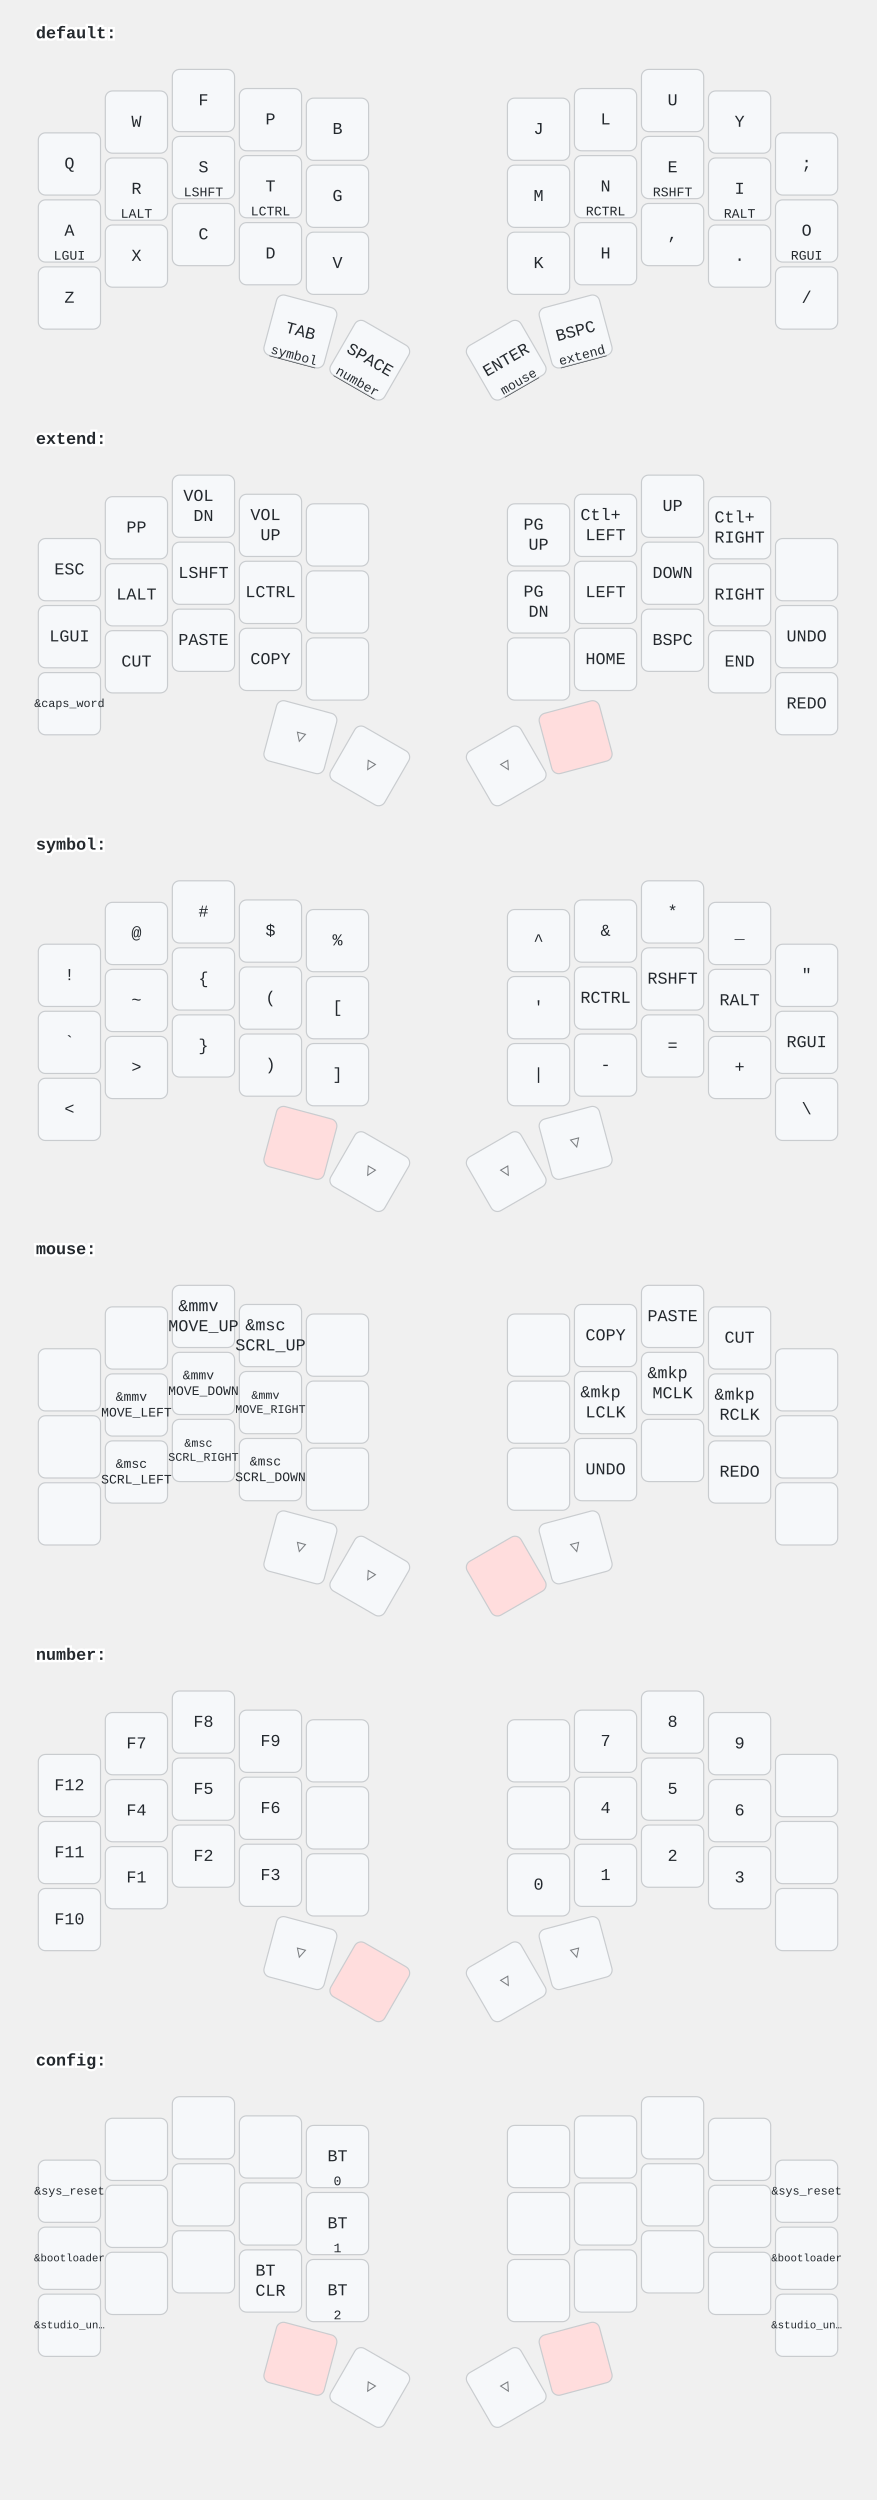
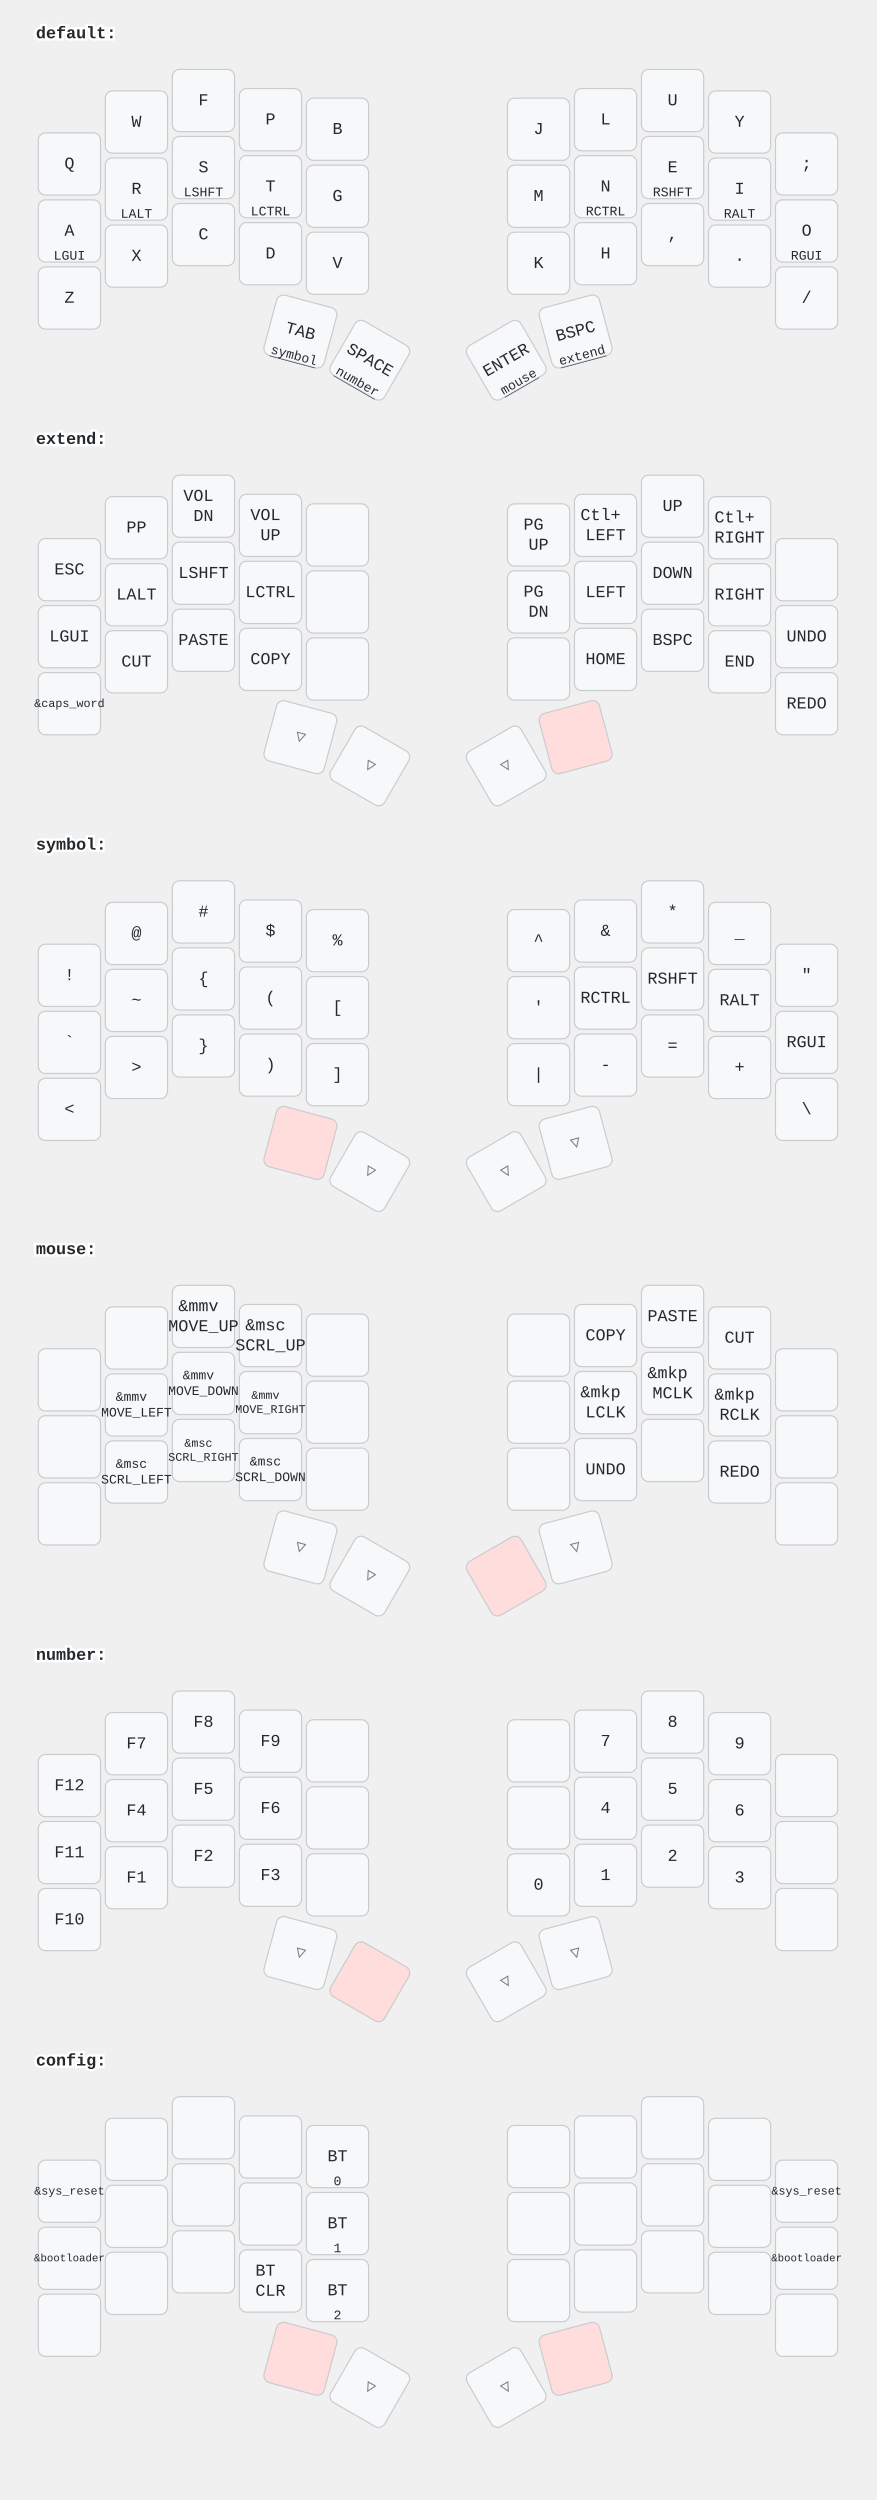
<svg xmlns="http://www.w3.org/2000/svg" width="732" height="2089" viewBox="0 0 732 2089" class="keymap">
  <style>/* inherit to force styles through use tags */
svg path {
    fill: inherit;
}

/* font and background color specifications */
svg.keymap {
    font-family: SFMono-Regular,Consolas,Liberation Mono,Menlo,monospace;
    font-size: 14px;
    font-kerning: normal;
    text-rendering: optimizeLegibility;
    fill: #24292e;
}

/* default key styling */
rect.key {
    fill: #f6f8fa;
}

rect.key, rect.combo {
    stroke: #c9cccf;
    stroke-width: 1;
}

/* default key side styling, only used is draw_key_sides is set */
rect.side {
    filter: brightness(90%);
}

/* color accent for combo boxes */
rect.combo, rect.combo-separate {
    fill: #cdf;
}

/* color accent for held keys */
rect.held, rect.combo.held {
    fill: #fdd;
}

/* color accent for ghost (optional) keys */
rect.ghost, rect.combo.ghost {
    stroke-dasharray: 4, 4;
    stroke-width: 2;
}

text {
    text-anchor: middle;
    dominant-baseline: middle;
}

/* styling for layer labels */
text.label {
    font-weight: bold;
    text-anchor: start;
    stroke: white;
    stroke-width: 4;
    paint-order: stroke;
}

/* styling for optional footer */
text.footer {
    text-anchor: end;
    dominant-baseline: auto;
    stroke: white;
    stroke-width: 4;
    paint-order: stroke;
}

/* styling for combo tap, and key hold/shifted label text */
text.combo, text.hold, text.shifted {
    font-size: 11px;
}

text.hold {
    text-anchor: middle;
    dominant-baseline: auto;
}

text.shifted {
    text-anchor: middle;
    dominant-baseline: hanging;
}

text.layer-activator {
    text-decoration: underline;
}

/* styling for hold/shifted label text in combo box */
text.combo.hold, text.combo.shifted {
    font-size: 8px;
}

/* lighter symbol for transparent keys */
text.trans {
    fill: #7b7e81;
}

/* styling for combo dendrons */
path.combo {
    stroke-width: 1;
    stroke: gray;
    fill: none;
}

/* Start Tabler Icons Cleanup */
/* cannot use height/width with glyphs */
.icon-tabler &gt; path {
    fill: inherit;
    stroke: inherit;
    stroke-width: 2;
}
/* hide tabler's default box */
.icon-tabler &gt; path[stroke="none"][fill="none"] {
    visibility: hidden;
}
/* End Tabler Icons Cleanup */
</style>
  <g transform="translate(30, 0)" class="layer-default">
    <text x="0" y="28" class="label" id="default">default:</text>
    <g transform="translate(0, 56)">
      <g transform="translate(28, 81)" class="key keypos-0">
        <rect rx="6" ry="6" x="-26" y="-26" width="52" height="52" class="key" />
        <text x="0" y="0" class="key tap">Q</text>
      </g>
      <g transform="translate(84, 46)" class="key keypos-1">
        <rect rx="6" ry="6" x="-26" y="-26" width="52" height="52" class="key" />
        <text x="0" y="0" class="key tap">W</text>
      </g>
      <g transform="translate(140, 28)" class="key keypos-2">
        <rect rx="6" ry="6" x="-26" y="-26" width="52" height="52" class="key" />
        <text x="0" y="0" class="key tap">F</text>
      </g>
      <g transform="translate(196, 44)" class="key keypos-3">
        <rect rx="6" ry="6" x="-26" y="-26" width="52" height="52" class="key" />
        <text x="0" y="0" class="key tap">P</text>
      </g>
      <g transform="translate(252, 52)" class="key keypos-4">
        <rect rx="6" ry="6" x="-26" y="-26" width="52" height="52" class="key" />
        <text x="0" y="0" class="key tap">B</text>
      </g>
      <g transform="translate(420, 52)" class="key keypos-5">
        <rect rx="6" ry="6" x="-26" y="-26" width="52" height="52" class="key" />
        <text x="0" y="0" class="key tap">J</text>
      </g>
      <g transform="translate(476, 44)" class="key keypos-6">
        <rect rx="6" ry="6" x="-26" y="-26" width="52" height="52" class="key" />
        <text x="0" y="0" class="key tap">L</text>
      </g>
      <g transform="translate(532, 28)" class="key keypos-7">
        <rect rx="6" ry="6" x="-26" y="-26" width="52" height="52" class="key" />
        <text x="0" y="0" class="key tap">U</text>
      </g>
      <g transform="translate(588, 46)" class="key keypos-8">
        <rect rx="6" ry="6" x="-26" y="-26" width="52" height="52" class="key" />
        <text x="0" y="0" class="key tap">Y</text>
      </g>
      <g transform="translate(644, 81)" class="key keypos-9">
        <rect rx="6" ry="6" x="-26" y="-26" width="52" height="52" class="key" />
        <text x="0" y="0" class="key tap">;</text>
      </g>
      <g transform="translate(28, 137)" class="key keypos-10">
        <rect rx="6" ry="6" x="-26" y="-26" width="52" height="52" class="key" />
        <text x="0" y="0" class="key tap">A</text>
        <text x="0" y="24" class="key hold">LGUI</text>
      </g>
      <g transform="translate(84, 102)" class="key keypos-11">
        <rect rx="6" ry="6" x="-26" y="-26" width="52" height="52" class="key" />
        <text x="0" y="0" class="key tap">R</text>
        <text x="0" y="24" class="key hold">LALT</text>
      </g>
      <g transform="translate(140, 84)" class="key keypos-12">
        <rect rx="6" ry="6" x="-26" y="-26" width="52" height="52" class="key" />
        <text x="0" y="0" class="key tap">S</text>
        <text x="0" y="24" class="key hold">LSHFT</text>
      </g>
      <g transform="translate(196, 100)" class="key keypos-13">
        <rect rx="6" ry="6" x="-26" y="-26" width="52" height="52" class="key" />
        <text x="0" y="0" class="key tap">T</text>
        <text x="0" y="24" class="key hold">LCTRL</text>
      </g>
      <g transform="translate(252, 108)" class="key keypos-14">
        <rect rx="6" ry="6" x="-26" y="-26" width="52" height="52" class="key" />
        <text x="0" y="0" class="key tap">G</text>
      </g>
      <g transform="translate(420, 108)" class="key keypos-15">
        <rect rx="6" ry="6" x="-26" y="-26" width="52" height="52" class="key" />
        <text x="0" y="0" class="key tap">M</text>
      </g>
      <g transform="translate(476, 100)" class="key keypos-16">
        <rect rx="6" ry="6" x="-26" y="-26" width="52" height="52" class="key" />
        <text x="0" y="0" class="key tap">N</text>
        <text x="0" y="24" class="key hold">RCTRL</text>
      </g>
      <g transform="translate(532, 84)" class="key keypos-17">
        <rect rx="6" ry="6" x="-26" y="-26" width="52" height="52" class="key" />
        <text x="0" y="0" class="key tap">E</text>
        <text x="0" y="24" class="key hold">RSHFT</text>
      </g>
      <g transform="translate(588, 102)" class="key keypos-18">
        <rect rx="6" ry="6" x="-26" y="-26" width="52" height="52" class="key" />
        <text x="0" y="0" class="key tap">I</text>
        <text x="0" y="24" class="key hold">RALT</text>
      </g>
      <g transform="translate(644, 137)" class="key keypos-19">
        <rect rx="6" ry="6" x="-26" y="-26" width="52" height="52" class="key" />
        <text x="0" y="0" class="key tap">O</text>
        <text x="0" y="24" class="key hold">RGUI</text>
      </g>
      <g transform="translate(28, 193)" class="key keypos-20">
        <rect rx="6" ry="6" x="-26" y="-26" width="52" height="52" class="key" />
        <text x="0" y="0" class="key tap">Z</text>
      </g>
      <g transform="translate(84, 158)" class="key keypos-21">
        <rect rx="6" ry="6" x="-26" y="-26" width="52" height="52" class="key" />
        <text x="0" y="0" class="key tap">X</text>
      </g>
      <g transform="translate(140, 140)" class="key keypos-22">
        <rect rx="6" ry="6" x="-26" y="-26" width="52" height="52" class="key" />
        <text x="0" y="0" class="key tap">C</text>
      </g>
      <g transform="translate(196, 156)" class="key keypos-23">
        <rect rx="6" ry="6" x="-26" y="-26" width="52" height="52" class="key" />
        <text x="0" y="0" class="key tap">D</text>
      </g>
      <g transform="translate(252, 164)" class="key keypos-24">
        <rect rx="6" ry="6" x="-26" y="-26" width="52" height="52" class="key" />
        <text x="0" y="0" class="key tap">V</text>
      </g>
      <g transform="translate(420, 164)" class="key keypos-25">
        <rect rx="6" ry="6" x="-26" y="-26" width="52" height="52" class="key" />
        <text x="0" y="0" class="key tap">K</text>
      </g>
      <g transform="translate(476, 156)" class="key keypos-26">
        <rect rx="6" ry="6" x="-26" y="-26" width="52" height="52" class="key" />
        <text x="0" y="0" class="key tap">H</text>
      </g>
      <g transform="translate(532, 140)" class="key keypos-27">
        <rect rx="6" ry="6" x="-26" y="-26" width="52" height="52" class="key" />
        <text x="0" y="0" class="key tap">,</text>
      </g>
      <g transform="translate(588, 158)" class="key keypos-28">
        <rect rx="6" ry="6" x="-26" y="-26" width="52" height="52" class="key" />
        <text x="0" y="0" class="key tap">.</text>
      </g>
      <g transform="translate(644, 193)" class="key keypos-29">
        <rect rx="6" ry="6" x="-26" y="-26" width="52" height="52" class="key" />
        <text x="0" y="0" class="key tap">/</text>
      </g>
      <g transform="translate(221, 221) rotate(15.0)" class="key keypos-30">
        <rect rx="6" ry="6" x="-26" y="-26" width="52" height="52" class="key" />
        <text x="0" y="0" class="key tap">TAB</text>
        <a href="#symbol">
          <text x="0" y="24" class="key hold layer-activator">symbol</text>
        </a>
      </g>
      <g transform="translate(279, 245) rotate(30.0)" class="key keypos-31">
        <rect rx="6" ry="6" x="-26" y="-26" width="52" height="52" class="key" />
        <text x="0" y="0" class="key tap">SPACE</text>
        <a href="#number">
          <text x="0" y="24" class="key hold layer-activator">number</text>
        </a>
      </g>
      <g transform="translate(393, 245) rotate(-30.0)" class="key keypos-32">
        <rect rx="6" ry="6" x="-26" y="-26" width="52" height="52" class="key" />
        <text x="0" y="0" class="key tap">ENTER</text>
        <a href="#mouse">
          <text x="0" y="24" class="key hold layer-activator">mouse</text>
        </a>
      </g>
      <g transform="translate(451, 221) rotate(-15.0)" class="key keypos-33">
        <rect rx="6" ry="6" x="-26" y="-26" width="52" height="52" class="key" />
        <text x="0" y="0" class="key tap">BSPC</text>
        <a href="#extend">
          <text x="0" y="24" class="key hold layer-activator">extend</text>
        </a>
      </g>
    </g>
  </g>
  <g transform="translate(30, 339)" class="layer-extend">
    <text x="0" y="28" class="label" id="extend">extend:</text>
    <g transform="translate(0, 56)">
      <g transform="translate(28, 81)" class="key keypos-0">
        <rect rx="6" ry="6" x="-26" y="-26" width="52" height="52" class="key" />
        <text x="0" y="0" class="key tap">ESC</text>
      </g>
      <g transform="translate(84, 46)" class="key keypos-1">
        <rect rx="6" ry="6" x="-26" y="-26" width="52" height="52" class="key" />
        <text x="0" y="0" class="key tap">PP</text>
      </g>
      <g transform="translate(140, 28)" class="key keypos-2">
        <rect rx="6" ry="6" x="-26" y="-26" width="52" height="52" class="key" />
        <text x="0" y="0" class="key tap">
          <tspan x="0" dy="-0.6em">VOL</tspan>
          <tspan x="0" dy="1.2em">DN</tspan>
        </text>
      </g>
      <g transform="translate(196, 44)" class="key keypos-3">
        <rect rx="6" ry="6" x="-26" y="-26" width="52" height="52" class="key" />
        <text x="0" y="0" class="key tap">
          <tspan x="0" dy="-0.6em">VOL</tspan>
          <tspan x="0" dy="1.2em">UP</tspan>
        </text>
      </g>
      <g transform="translate(252, 52)" class="key keypos-4">
        <rect rx="6" ry="6" x="-26" y="-26" width="52" height="52" class="key" />
      </g>
      <g transform="translate(420, 52)" class="key keypos-5">
        <rect rx="6" ry="6" x="-26" y="-26" width="52" height="52" class="key" />
        <text x="0" y="0" class="key tap">
          <tspan x="0" dy="-0.6em">PG</tspan>
          <tspan x="0" dy="1.2em">UP</tspan>
        </text>
      </g>
      <g transform="translate(476, 44)" class="key keypos-6">
        <rect rx="6" ry="6" x="-26" y="-26" width="52" height="52" class="key" />
        <text x="0" y="0" class="key tap">
          <tspan x="0" dy="-0.6em">Ctl+</tspan>
          <tspan x="0" dy="1.2em">LEFT</tspan>
        </text>
      </g>
      <g transform="translate(532, 28)" class="key keypos-7">
        <rect rx="6" ry="6" x="-26" y="-26" width="52" height="52" class="key" />
        <text x="0" y="0" class="key tap">UP</text>
      </g>
      <g transform="translate(588, 46)" class="key keypos-8">
        <rect rx="6" ry="6" x="-26" y="-26" width="52" height="52" class="key" />
        <text x="0" y="0" class="key tap">
          <tspan x="0" dy="-0.6em">Ctl+</tspan>
          <tspan x="0" dy="1.2em">RIGHT</tspan>
        </text>
      </g>
      <g transform="translate(644, 81)" class="key keypos-9">
        <rect rx="6" ry="6" x="-26" y="-26" width="52" height="52" class="key" />
      </g>
      <g transform="translate(28, 137)" class="key keypos-10">
        <rect rx="6" ry="6" x="-26" y="-26" width="52" height="52" class="key" />
        <text x="0" y="0" class="key tap">LGUI</text>
      </g>
      <g transform="translate(84, 102)" class="key keypos-11">
        <rect rx="6" ry="6" x="-26" y="-26" width="52" height="52" class="key" />
        <text x="0" y="0" class="key tap">LALT</text>
      </g>
      <g transform="translate(140, 84)" class="key keypos-12">
        <rect rx="6" ry="6" x="-26" y="-26" width="52" height="52" class="key" />
        <text x="0" y="0" class="key tap">LSHFT</text>
      </g>
      <g transform="translate(196, 100)" class="key keypos-13">
        <rect rx="6" ry="6" x="-26" y="-26" width="52" height="52" class="key" />
        <text x="0" y="0" class="key tap">LCTRL</text>
      </g>
      <g transform="translate(252, 108)" class="key keypos-14">
        <rect rx="6" ry="6" x="-26" y="-26" width="52" height="52" class="key" />
      </g>
      <g transform="translate(420, 108)" class="key keypos-15">
        <rect rx="6" ry="6" x="-26" y="-26" width="52" height="52" class="key" />
        <text x="0" y="0" class="key tap">
          <tspan x="0" dy="-0.6em">PG</tspan>
          <tspan x="0" dy="1.2em">DN</tspan>
        </text>
      </g>
      <g transform="translate(476, 100)" class="key keypos-16">
        <rect rx="6" ry="6" x="-26" y="-26" width="52" height="52" class="key" />
        <text x="0" y="0" class="key tap">LEFT</text>
      </g>
      <g transform="translate(532, 84)" class="key keypos-17">
        <rect rx="6" ry="6" x="-26" y="-26" width="52" height="52" class="key" />
        <text x="0" y="0" class="key tap">DOWN</text>
      </g>
      <g transform="translate(588, 102)" class="key keypos-18">
        <rect rx="6" ry="6" x="-26" y="-26" width="52" height="52" class="key" />
        <text x="0" y="0" class="key tap">RIGHT</text>
      </g>
      <g transform="translate(644, 137)" class="key keypos-19">
        <rect rx="6" ry="6" x="-26" y="-26" width="52" height="52" class="key" />
        <text x="0" y="0" class="key tap">UNDO</text>
      </g>
      <g transform="translate(28, 193)" class="key keypos-20">
        <rect rx="6" ry="6" x="-26" y="-26" width="52" height="52" class="key" />
        <text x="0" y="0" class="key tap">
          <tspan style="font-size: 70%">&amp;caps_word</tspan>
        </text>
      </g>
      <g transform="translate(84, 158)" class="key keypos-21">
        <rect rx="6" ry="6" x="-26" y="-26" width="52" height="52" class="key" />
        <text x="0" y="0" class="key tap">CUT</text>
      </g>
      <g transform="translate(140, 140)" class="key keypos-22">
        <rect rx="6" ry="6" x="-26" y="-26" width="52" height="52" class="key" />
        <text x="0" y="0" class="key tap">PASTE</text>
      </g>
      <g transform="translate(196, 156)" class="key keypos-23">
        <rect rx="6" ry="6" x="-26" y="-26" width="52" height="52" class="key" />
        <text x="0" y="0" class="key tap">COPY</text>
      </g>
      <g transform="translate(252, 164)" class="key keypos-24">
        <rect rx="6" ry="6" x="-26" y="-26" width="52" height="52" class="key" />
      </g>
      <g transform="translate(420, 164)" class="key keypos-25">
        <rect rx="6" ry="6" x="-26" y="-26" width="52" height="52" class="key" />
      </g>
      <g transform="translate(476, 156)" class="key keypos-26">
        <rect rx="6" ry="6" x="-26" y="-26" width="52" height="52" class="key" />
        <text x="0" y="0" class="key tap">HOME</text>
      </g>
      <g transform="translate(532, 140)" class="key keypos-27">
        <rect rx="6" ry="6" x="-26" y="-26" width="52" height="52" class="key" />
        <text x="0" y="0" class="key tap">BSPC</text>
      </g>
      <g transform="translate(588, 158)" class="key keypos-28">
        <rect rx="6" ry="6" x="-26" y="-26" width="52" height="52" class="key" />
        <text x="0" y="0" class="key tap">END</text>
      </g>
      <g transform="translate(644, 193)" class="key keypos-29">
        <rect rx="6" ry="6" x="-26" y="-26" width="52" height="52" class="key" />
        <text x="0" y="0" class="key tap">REDO</text>
      </g>
      <g transform="translate(221, 221) rotate(15.0)" class="key trans keypos-30">
        <rect rx="6" ry="6" x="-26" y="-26" width="52" height="52" class="key trans" />
        <text x="0" y="0" class="key trans tap">▽</text>
      </g>
      <g transform="translate(279, 245) rotate(30.0)" class="key trans keypos-31">
        <rect rx="6" ry="6" x="-26" y="-26" width="52" height="52" class="key trans" />
        <text x="0" y="0" class="key trans tap">▽</text>
      </g>
      <g transform="translate(393, 245) rotate(-30.0)" class="key trans keypos-32">
        <rect rx="6" ry="6" x="-26" y="-26" width="52" height="52" class="key trans" />
        <text x="0" y="0" class="key trans tap">▽</text>
      </g>
      <g transform="translate(451, 221) rotate(-15.0)" class="key held keypos-33">
        <rect rx="6" ry="6" x="-26" y="-26" width="52" height="52" class="key held" />
      </g>
    </g>
  </g>
  <g transform="translate(30, 678)" class="layer-symbol">
    <text x="0" y="28" class="label" id="symbol">symbol:</text>
    <g transform="translate(0, 56)">
      <g transform="translate(28, 81)" class="key keypos-0">
        <rect rx="6" ry="6" x="-26" y="-26" width="52" height="52" class="key" />
        <text x="0" y="0" class="key tap">!</text>
      </g>
      <g transform="translate(84, 46)" class="key keypos-1">
        <rect rx="6" ry="6" x="-26" y="-26" width="52" height="52" class="key" />
        <text x="0" y="0" class="key tap">@</text>
      </g>
      <g transform="translate(140, 28)" class="key keypos-2">
        <rect rx="6" ry="6" x="-26" y="-26" width="52" height="52" class="key" />
        <text x="0" y="0" class="key tap">#</text>
      </g>
      <g transform="translate(196, 44)" class="key keypos-3">
        <rect rx="6" ry="6" x="-26" y="-26" width="52" height="52" class="key" />
        <text x="0" y="0" class="key tap">$</text>
      </g>
      <g transform="translate(252, 52)" class="key keypos-4">
        <rect rx="6" ry="6" x="-26" y="-26" width="52" height="52" class="key" />
        <text x="0" y="0" class="key tap">%</text>
      </g>
      <g transform="translate(420, 52)" class="key keypos-5">
        <rect rx="6" ry="6" x="-26" y="-26" width="52" height="52" class="key" />
        <text x="0" y="0" class="key tap">^</text>
      </g>
      <g transform="translate(476, 44)" class="key keypos-6">
        <rect rx="6" ry="6" x="-26" y="-26" width="52" height="52" class="key" />
        <text x="0" y="0" class="key tap">&amp;</text>
      </g>
      <g transform="translate(532, 28)" class="key keypos-7">
        <rect rx="6" ry="6" x="-26" y="-26" width="52" height="52" class="key" />
        <text x="0" y="0" class="key tap">*</text>
      </g>
      <g transform="translate(588, 46)" class="key keypos-8">
        <rect rx="6" ry="6" x="-26" y="-26" width="52" height="52" class="key" />
        <text x="0" y="0" class="key tap">_</text>
      </g>
      <g transform="translate(644, 81)" class="key keypos-9">
        <rect rx="6" ry="6" x="-26" y="-26" width="52" height="52" class="key" />
        <text x="0" y="0" class="key tap">"</text>
      </g>
      <g transform="translate(28, 137)" class="key keypos-10">
        <rect rx="6" ry="6" x="-26" y="-26" width="52" height="52" class="key" />
        <text x="0" y="0" class="key tap">`</text>
      </g>
      <g transform="translate(84, 102)" class="key keypos-11">
        <rect rx="6" ry="6" x="-26" y="-26" width="52" height="52" class="key" />
        <text x="0" y="0" class="key tap">~</text>
      </g>
      <g transform="translate(140, 84)" class="key keypos-12">
        <rect rx="6" ry="6" x="-26" y="-26" width="52" height="52" class="key" />
        <text x="0" y="0" class="key tap">{</text>
      </g>
      <g transform="translate(196, 100)" class="key keypos-13">
        <rect rx="6" ry="6" x="-26" y="-26" width="52" height="52" class="key" />
        <text x="0" y="0" class="key tap">(</text>
      </g>
      <g transform="translate(252, 108)" class="key keypos-14">
        <rect rx="6" ry="6" x="-26" y="-26" width="52" height="52" class="key" />
        <text x="0" y="0" class="key tap">[</text>
      </g>
      <g transform="translate(420, 108)" class="key keypos-15">
        <rect rx="6" ry="6" x="-26" y="-26" width="52" height="52" class="key" />
        <text x="0" y="0" class="key tap">'</text>
      </g>
      <g transform="translate(476, 100)" class="key keypos-16">
        <rect rx="6" ry="6" x="-26" y="-26" width="52" height="52" class="key" />
        <text x="0" y="0" class="key tap">RCTRL</text>
      </g>
      <g transform="translate(532, 84)" class="key keypos-17">
        <rect rx="6" ry="6" x="-26" y="-26" width="52" height="52" class="key" />
        <text x="0" y="0" class="key tap">RSHFT</text>
      </g>
      <g transform="translate(588, 102)" class="key keypos-18">
        <rect rx="6" ry="6" x="-26" y="-26" width="52" height="52" class="key" />
        <text x="0" y="0" class="key tap">RALT</text>
      </g>
      <g transform="translate(644, 137)" class="key keypos-19">
        <rect rx="6" ry="6" x="-26" y="-26" width="52" height="52" class="key" />
        <text x="0" y="0" class="key tap">RGUI</text>
      </g>
      <g transform="translate(28, 193)" class="key keypos-20">
        <rect rx="6" ry="6" x="-26" y="-26" width="52" height="52" class="key" />
        <text x="0" y="0" class="key tap">&lt;</text>
      </g>
      <g transform="translate(84, 158)" class="key keypos-21">
        <rect rx="6" ry="6" x="-26" y="-26" width="52" height="52" class="key" />
        <text x="0" y="0" class="key tap">&gt;</text>
      </g>
      <g transform="translate(140, 140)" class="key keypos-22">
        <rect rx="6" ry="6" x="-26" y="-26" width="52" height="52" class="key" />
        <text x="0" y="0" class="key tap">}</text>
      </g>
      <g transform="translate(196, 156)" class="key keypos-23">
        <rect rx="6" ry="6" x="-26" y="-26" width="52" height="52" class="key" />
        <text x="0" y="0" class="key tap">)</text>
      </g>
      <g transform="translate(252, 164)" class="key keypos-24">
        <rect rx="6" ry="6" x="-26" y="-26" width="52" height="52" class="key" />
        <text x="0" y="0" class="key tap">]</text>
      </g>
      <g transform="translate(420, 164)" class="key keypos-25">
        <rect rx="6" ry="6" x="-26" y="-26" width="52" height="52" class="key" />
        <text x="0" y="0" class="key tap">|</text>
      </g>
      <g transform="translate(476, 156)" class="key keypos-26">
        <rect rx="6" ry="6" x="-26" y="-26" width="52" height="52" class="key" />
        <text x="0" y="0" class="key tap">-</text>
      </g>
      <g transform="translate(532, 140)" class="key keypos-27">
        <rect rx="6" ry="6" x="-26" y="-26" width="52" height="52" class="key" />
        <text x="0" y="0" class="key tap">=</text>
      </g>
      <g transform="translate(588, 158)" class="key keypos-28">
        <rect rx="6" ry="6" x="-26" y="-26" width="52" height="52" class="key" />
        <text x="0" y="0" class="key tap">+</text>
      </g>
      <g transform="translate(644, 193)" class="key keypos-29">
        <rect rx="6" ry="6" x="-26" y="-26" width="52" height="52" class="key" />
        <text x="0" y="0" class="key tap">\</text>
      </g>
      <g transform="translate(221, 221) rotate(15.0)" class="key held keypos-30">
        <rect rx="6" ry="6" x="-26" y="-26" width="52" height="52" class="key held" />
      </g>
      <g transform="translate(279, 245) rotate(30.0)" class="key trans keypos-31">
        <rect rx="6" ry="6" x="-26" y="-26" width="52" height="52" class="key trans" />
        <text x="0" y="0" class="key trans tap">▽</text>
      </g>
      <g transform="translate(393, 245) rotate(-30.0)" class="key trans keypos-32">
        <rect rx="6" ry="6" x="-26" y="-26" width="52" height="52" class="key trans" />
        <text x="0" y="0" class="key trans tap">▽</text>
      </g>
      <g transform="translate(451, 221) rotate(-15.0)" class="key trans keypos-33">
        <rect rx="6" ry="6" x="-26" y="-26" width="52" height="52" class="key trans" />
        <text x="0" y="0" class="key trans tap">▽</text>
      </g>
    </g>
  </g>
  <g transform="translate(30, 1016)" class="layer-mouse">
    <text x="0" y="28" class="label" id="mouse">mouse:</text>
    <g transform="translate(0, 56)">
      <g transform="translate(28, 81)" class="key keypos-0">
        <rect rx="6" ry="6" x="-26" y="-26" width="52" height="52" class="key" />
      </g>
      <g transform="translate(84, 46)" class="key keypos-1">
        <rect rx="6" ry="6" x="-26" y="-26" width="52" height="52" class="key" />
      </g>
      <g transform="translate(140, 28)" class="key keypos-2">
        <rect rx="6" ry="6" x="-26" y="-26" width="52" height="52" class="key" />
        <text x="0" y="0" class="key tap">
          <tspan x="0" dy="-0.6em">&amp;mmv</tspan>
          <tspan x="0" dy="1.2em">MOVE_UP</tspan>
        </text>
      </g>
      <g transform="translate(196, 44)" class="key keypos-3">
        <rect rx="6" ry="6" x="-26" y="-26" width="52" height="52" class="key" />
        <text x="0" y="0" class="key tap">
          <tspan x="0" dy="-0.6em">&amp;msc</tspan>
          <tspan x="0" dy="1.2em">SCRL_UP</tspan>
        </text>
      </g>
      <g transform="translate(252, 52)" class="key keypos-4">
        <rect rx="6" ry="6" x="-26" y="-26" width="52" height="52" class="key" />
      </g>
      <g transform="translate(420, 52)" class="key keypos-5">
        <rect rx="6" ry="6" x="-26" y="-26" width="52" height="52" class="key" />
      </g>
      <g transform="translate(476, 44)" class="key keypos-6">
        <rect rx="6" ry="6" x="-26" y="-26" width="52" height="52" class="key" />
        <text x="0" y="0" class="key tap">COPY</text>
      </g>
      <g transform="translate(532, 28)" class="key keypos-7">
        <rect rx="6" ry="6" x="-26" y="-26" width="52" height="52" class="key" />
        <text x="0" y="0" class="key tap">PASTE</text>
      </g>
      <g transform="translate(588, 46)" class="key keypos-8">
        <rect rx="6" ry="6" x="-26" y="-26" width="52" height="52" class="key" />
        <text x="0" y="0" class="key tap">CUT</text>
      </g>
      <g transform="translate(644, 81)" class="key keypos-9">
        <rect rx="6" ry="6" x="-26" y="-26" width="52" height="52" class="key" />
      </g>
      <g transform="translate(28, 137)" class="key keypos-10">
        <rect rx="6" ry="6" x="-26" y="-26" width="52" height="52" class="key" />
      </g>
      <g transform="translate(84, 102)" class="key keypos-11">
        <rect rx="6" ry="6" x="-26" y="-26" width="52" height="52" class="key" />
        <text x="0" y="0" class="key tap">
          <tspan x="0" dy="-0.6em" style="font-size: 78%">&amp;mmv</tspan>
          <tspan x="0" dy="1.2em" style="font-size: 78%">MOVE_LEFT</tspan>
        </text>
      </g>
      <g transform="translate(140, 84)" class="key keypos-12">
        <rect rx="6" ry="6" x="-26" y="-26" width="52" height="52" class="key" />
        <text x="0" y="0" class="key tap">
          <tspan x="0" dy="-0.6em" style="font-size: 78%">&amp;mmv</tspan>
          <tspan x="0" dy="1.2em" style="font-size: 78%">MOVE_DOWN</tspan>
        </text>
      </g>
      <g transform="translate(196, 100)" class="key keypos-13">
        <rect rx="6" ry="6" x="-26" y="-26" width="52" height="52" class="key" />
        <text x="0" y="0" class="key tap">
          <tspan x="0" dy="-0.6em" style="font-size: 70%">&amp;mmv</tspan>
          <tspan x="0" dy="1.2em" style="font-size: 70%">MOVE_RIGHT</tspan>
        </text>
      </g>
      <g transform="translate(252, 108)" class="key keypos-14">
        <rect rx="6" ry="6" x="-26" y="-26" width="52" height="52" class="key" />
      </g>
      <g transform="translate(420, 108)" class="key keypos-15">
        <rect rx="6" ry="6" x="-26" y="-26" width="52" height="52" class="key" />
      </g>
      <g transform="translate(476, 100)" class="key keypos-16">
        <rect rx="6" ry="6" x="-26" y="-26" width="52" height="52" class="key" />
        <text x="0" y="0" class="key tap">
          <tspan x="0" dy="-0.6em">&amp;mkp</tspan>
          <tspan x="0" dy="1.2em">LCLK</tspan>
        </text>
      </g>
      <g transform="translate(532, 84)" class="key keypos-17">
        <rect rx="6" ry="6" x="-26" y="-26" width="52" height="52" class="key" />
        <text x="0" y="0" class="key tap">
          <tspan x="0" dy="-0.6em">&amp;mkp</tspan>
          <tspan x="0" dy="1.2em">MCLK</tspan>
        </text>
      </g>
      <g transform="translate(588, 102)" class="key keypos-18">
        <rect rx="6" ry="6" x="-26" y="-26" width="52" height="52" class="key" />
        <text x="0" y="0" class="key tap">
          <tspan x="0" dy="-0.6em">&amp;mkp</tspan>
          <tspan x="0" dy="1.2em">RCLK</tspan>
        </text>
      </g>
      <g transform="translate(644, 137)" class="key keypos-19">
        <rect rx="6" ry="6" x="-26" y="-26" width="52" height="52" class="key" />
      </g>
      <g transform="translate(28, 193)" class="key keypos-20">
        <rect rx="6" ry="6" x="-26" y="-26" width="52" height="52" class="key" />
      </g>
      <g transform="translate(84, 158)" class="key keypos-21">
        <rect rx="6" ry="6" x="-26" y="-26" width="52" height="52" class="key" />
        <text x="0" y="0" class="key tap">
          <tspan x="0" dy="-0.6em" style="font-size: 78%">&amp;msc</tspan>
          <tspan x="0" dy="1.2em" style="font-size: 78%">SCRL_LEFT</tspan>
        </text>
      </g>
      <g transform="translate(140, 140)" class="key keypos-22">
        <rect rx="6" ry="6" x="-26" y="-26" width="52" height="52" class="key" />
        <text x="0" y="0" class="key tap">
          <tspan x="0" dy="-0.6em" style="font-size: 70%">&amp;msc</tspan>
          <tspan x="0" dy="1.2em" style="font-size: 70%">SCRL_RIGHT</tspan>
        </text>
      </g>
      <g transform="translate(196, 156)" class="key keypos-23">
        <rect rx="6" ry="6" x="-26" y="-26" width="52" height="52" class="key" />
        <text x="0" y="0" class="key tap">
          <tspan x="0" dy="-0.6em" style="font-size: 78%">&amp;msc</tspan>
          <tspan x="0" dy="1.2em" style="font-size: 78%">SCRL_DOWN</tspan>
        </text>
      </g>
      <g transform="translate(252, 164)" class="key keypos-24">
        <rect rx="6" ry="6" x="-26" y="-26" width="52" height="52" class="key" />
      </g>
      <g transform="translate(420, 164)" class="key keypos-25">
        <rect rx="6" ry="6" x="-26" y="-26" width="52" height="52" class="key" />
      </g>
      <g transform="translate(476, 156)" class="key keypos-26">
        <rect rx="6" ry="6" x="-26" y="-26" width="52" height="52" class="key" />
        <text x="0" y="0" class="key tap">UNDO</text>
      </g>
      <g transform="translate(532, 140)" class="key keypos-27">
        <rect rx="6" ry="6" x="-26" y="-26" width="52" height="52" class="key" />
      </g>
      <g transform="translate(588, 158)" class="key keypos-28">
        <rect rx="6" ry="6" x="-26" y="-26" width="52" height="52" class="key" />
        <text x="0" y="0" class="key tap">REDO</text>
      </g>
      <g transform="translate(644, 193)" class="key keypos-29">
        <rect rx="6" ry="6" x="-26" y="-26" width="52" height="52" class="key" />
      </g>
      <g transform="translate(221, 221) rotate(15.0)" class="key trans keypos-30">
        <rect rx="6" ry="6" x="-26" y="-26" width="52" height="52" class="key trans" />
        <text x="0" y="0" class="key trans tap">▽</text>
      </g>
      <g transform="translate(279, 245) rotate(30.0)" class="key trans keypos-31">
        <rect rx="6" ry="6" x="-26" y="-26" width="52" height="52" class="key trans" />
        <text x="0" y="0" class="key trans tap">▽</text>
      </g>
      <g transform="translate(393, 245) rotate(-30.0)" class="key held keypos-32">
        <rect rx="6" ry="6" x="-26" y="-26" width="52" height="52" class="key held" />
      </g>
      <g transform="translate(451, 221) rotate(-15.0)" class="key trans keypos-33">
        <rect rx="6" ry="6" x="-26" y="-26" width="52" height="52" class="key trans" />
        <text x="0" y="0" class="key trans tap">▽</text>
      </g>
    </g>
  </g>
  <g transform="translate(30, 1355)" class="layer-number">
    <text x="0" y="28" class="label" id="number">number:</text>
    <g transform="translate(0, 56)">
      <g transform="translate(28, 81)" class="key keypos-0">
        <rect rx="6" ry="6" x="-26" y="-26" width="52" height="52" class="key" />
        <text x="0" y="0" class="key tap">F12</text>
      </g>
      <g transform="translate(84, 46)" class="key keypos-1">
        <rect rx="6" ry="6" x="-26" y="-26" width="52" height="52" class="key" />
        <text x="0" y="0" class="key tap">F7</text>
      </g>
      <g transform="translate(140, 28)" class="key keypos-2">
        <rect rx="6" ry="6" x="-26" y="-26" width="52" height="52" class="key" />
        <text x="0" y="0" class="key tap">F8</text>
      </g>
      <g transform="translate(196, 44)" class="key keypos-3">
        <rect rx="6" ry="6" x="-26" y="-26" width="52" height="52" class="key" />
        <text x="0" y="0" class="key tap">F9</text>
      </g>
      <g transform="translate(252, 52)" class="key keypos-4">
        <rect rx="6" ry="6" x="-26" y="-26" width="52" height="52" class="key" />
      </g>
      <g transform="translate(420, 52)" class="key keypos-5">
        <rect rx="6" ry="6" x="-26" y="-26" width="52" height="52" class="key" />
      </g>
      <g transform="translate(476, 44)" class="key keypos-6">
        <rect rx="6" ry="6" x="-26" y="-26" width="52" height="52" class="key" />
        <text x="0" y="0" class="key tap">7</text>
      </g>
      <g transform="translate(532, 28)" class="key keypos-7">
        <rect rx="6" ry="6" x="-26" y="-26" width="52" height="52" class="key" />
        <text x="0" y="0" class="key tap">8</text>
      </g>
      <g transform="translate(588, 46)" class="key keypos-8">
        <rect rx="6" ry="6" x="-26" y="-26" width="52" height="52" class="key" />
        <text x="0" y="0" class="key tap">9</text>
      </g>
      <g transform="translate(644, 81)" class="key keypos-9">
        <rect rx="6" ry="6" x="-26" y="-26" width="52" height="52" class="key" />
      </g>
      <g transform="translate(28, 137)" class="key keypos-10">
        <rect rx="6" ry="6" x="-26" y="-26" width="52" height="52" class="key" />
        <text x="0" y="0" class="key tap">F11</text>
      </g>
      <g transform="translate(84, 102)" class="key keypos-11">
        <rect rx="6" ry="6" x="-26" y="-26" width="52" height="52" class="key" />
        <text x="0" y="0" class="key tap">F4</text>
      </g>
      <g transform="translate(140, 84)" class="key keypos-12">
        <rect rx="6" ry="6" x="-26" y="-26" width="52" height="52" class="key" />
        <text x="0" y="0" class="key tap">F5</text>
      </g>
      <g transform="translate(196, 100)" class="key keypos-13">
        <rect rx="6" ry="6" x="-26" y="-26" width="52" height="52" class="key" />
        <text x="0" y="0" class="key tap">F6</text>
      </g>
      <g transform="translate(252, 108)" class="key keypos-14">
        <rect rx="6" ry="6" x="-26" y="-26" width="52" height="52" class="key" />
      </g>
      <g transform="translate(420, 108)" class="key keypos-15">
        <rect rx="6" ry="6" x="-26" y="-26" width="52" height="52" class="key" />
      </g>
      <g transform="translate(476, 100)" class="key keypos-16">
        <rect rx="6" ry="6" x="-26" y="-26" width="52" height="52" class="key" />
        <text x="0" y="0" class="key tap">4</text>
      </g>
      <g transform="translate(532, 84)" class="key keypos-17">
        <rect rx="6" ry="6" x="-26" y="-26" width="52" height="52" class="key" />
        <text x="0" y="0" class="key tap">5</text>
      </g>
      <g transform="translate(588, 102)" class="key keypos-18">
        <rect rx="6" ry="6" x="-26" y="-26" width="52" height="52" class="key" />
        <text x="0" y="0" class="key tap">6</text>
      </g>
      <g transform="translate(644, 137)" class="key keypos-19">
        <rect rx="6" ry="6" x="-26" y="-26" width="52" height="52" class="key" />
      </g>
      <g transform="translate(28, 193)" class="key keypos-20">
        <rect rx="6" ry="6" x="-26" y="-26" width="52" height="52" class="key" />
        <text x="0" y="0" class="key tap">F10</text>
      </g>
      <g transform="translate(84, 158)" class="key keypos-21">
        <rect rx="6" ry="6" x="-26" y="-26" width="52" height="52" class="key" />
        <text x="0" y="0" class="key tap">F1</text>
      </g>
      <g transform="translate(140, 140)" class="key keypos-22">
        <rect rx="6" ry="6" x="-26" y="-26" width="52" height="52" class="key" />
        <text x="0" y="0" class="key tap">F2</text>
      </g>
      <g transform="translate(196, 156)" class="key keypos-23">
        <rect rx="6" ry="6" x="-26" y="-26" width="52" height="52" class="key" />
        <text x="0" y="0" class="key tap">F3</text>
      </g>
      <g transform="translate(252, 164)" class="key keypos-24">
        <rect rx="6" ry="6" x="-26" y="-26" width="52" height="52" class="key" />
      </g>
      <g transform="translate(420, 164)" class="key keypos-25">
        <rect rx="6" ry="6" x="-26" y="-26" width="52" height="52" class="key" />
        <text x="0" y="0" class="key tap">0</text>
      </g>
      <g transform="translate(476, 156)" class="key keypos-26">
        <rect rx="6" ry="6" x="-26" y="-26" width="52" height="52" class="key" />
        <text x="0" y="0" class="key tap">1</text>
      </g>
      <g transform="translate(532, 140)" class="key keypos-27">
        <rect rx="6" ry="6" x="-26" y="-26" width="52" height="52" class="key" />
        <text x="0" y="0" class="key tap">2</text>
      </g>
      <g transform="translate(588, 158)" class="key keypos-28">
        <rect rx="6" ry="6" x="-26" y="-26" width="52" height="52" class="key" />
        <text x="0" y="0" class="key tap">3</text>
      </g>
      <g transform="translate(644, 193)" class="key keypos-29">
        <rect rx="6" ry="6" x="-26" y="-26" width="52" height="52" class="key" />
      </g>
      <g transform="translate(221, 221) rotate(15.0)" class="key trans keypos-30">
        <rect rx="6" ry="6" x="-26" y="-26" width="52" height="52" class="key trans" />
        <text x="0" y="0" class="key trans tap">▽</text>
      </g>
      <g transform="translate(279, 245) rotate(30.0)" class="key held keypos-31">
        <rect rx="6" ry="6" x="-26" y="-26" width="52" height="52" class="key held" />
      </g>
      <g transform="translate(393, 245) rotate(-30.0)" class="key trans keypos-32">
        <rect rx="6" ry="6" x="-26" y="-26" width="52" height="52" class="key trans" />
        <text x="0" y="0" class="key trans tap">▽</text>
      </g>
      <g transform="translate(451, 221) rotate(-15.0)" class="key trans keypos-33">
        <rect rx="6" ry="6" x="-26" y="-26" width="52" height="52" class="key trans" />
        <text x="0" y="0" class="key trans tap">▽</text>
      </g>
    </g>
  </g>
  <g transform="translate(30, 1694)" class="layer-config">
    <text x="0" y="28" class="label" id="config">config:</text>
    <g transform="translate(0, 56)">
      <g transform="translate(28, 81)" class="key keypos-0">
        <rect rx="6" ry="6" x="-26" y="-26" width="52" height="52" class="key" />
        <text x="0" y="0" class="key tap">
          <tspan style="font-size: 70%">&amp;sys_reset</tspan>
        </text>
      </g>
      <g transform="translate(84, 46)" class="key keypos-1">
        <rect rx="6" ry="6" x="-26" y="-26" width="52" height="52" class="key" />
      </g>
      <g transform="translate(140, 28)" class="key keypos-2">
        <rect rx="6" ry="6" x="-26" y="-26" width="52" height="52" class="key" />
      </g>
      <g transform="translate(196, 44)" class="key keypos-3">
        <rect rx="6" ry="6" x="-26" y="-26" width="52" height="52" class="key" />
      </g>
      <g transform="translate(252, 52)" class="key keypos-4">
        <rect rx="6" ry="6" x="-26" y="-26" width="52" height="52" class="key" />
        <text x="0" y="0" class="key tap">BT</text>
        <text x="0" y="24" class="key hold">0</text>
      </g>
      <g transform="translate(420, 52)" class="key keypos-5">
        <rect rx="6" ry="6" x="-26" y="-26" width="52" height="52" class="key" />
      </g>
      <g transform="translate(476, 44)" class="key keypos-6">
        <rect rx="6" ry="6" x="-26" y="-26" width="52" height="52" class="key" />
      </g>
      <g transform="translate(532, 28)" class="key keypos-7">
        <rect rx="6" ry="6" x="-26" y="-26" width="52" height="52" class="key" />
      </g>
      <g transform="translate(588, 46)" class="key keypos-8">
        <rect rx="6" ry="6" x="-26" y="-26" width="52" height="52" class="key" />
      </g>
      <g transform="translate(644, 81)" class="key keypos-9">
        <rect rx="6" ry="6" x="-26" y="-26" width="52" height="52" class="key" />
        <text x="0" y="0" class="key tap">
          <tspan style="font-size: 70%">&amp;sys_reset</tspan>
        </text>
      </g>
      <g transform="translate(28, 137)" class="key keypos-10">
        <rect rx="6" ry="6" x="-26" y="-26" width="52" height="52" class="key" />
        <text x="0" y="0" class="key tap">
          <tspan style="font-size: 64%">&amp;bootloader</tspan>
        </text>
      </g>
      <g transform="translate(84, 102)" class="key keypos-11">
        <rect rx="6" ry="6" x="-26" y="-26" width="52" height="52" class="key" />
      </g>
      <g transform="translate(140, 84)" class="key keypos-12">
        <rect rx="6" ry="6" x="-26" y="-26" width="52" height="52" class="key" />
      </g>
      <g transform="translate(196, 100)" class="key keypos-13">
        <rect rx="6" ry="6" x="-26" y="-26" width="52" height="52" class="key" />
      </g>
      <g transform="translate(252, 108)" class="key keypos-14">
        <rect rx="6" ry="6" x="-26" y="-26" width="52" height="52" class="key" />
        <text x="0" y="0" class="key tap">BT</text>
        <text x="0" y="24" class="key hold">1</text>
      </g>
      <g transform="translate(420, 108)" class="key keypos-15">
        <rect rx="6" ry="6" x="-26" y="-26" width="52" height="52" class="key" />
      </g>
      <g transform="translate(476, 100)" class="key keypos-16">
        <rect rx="6" ry="6" x="-26" y="-26" width="52" height="52" class="key" />
      </g>
      <g transform="translate(532, 84)" class="key keypos-17">
        <rect rx="6" ry="6" x="-26" y="-26" width="52" height="52" class="key" />
      </g>
      <g transform="translate(588, 102)" class="key keypos-18">
        <rect rx="6" ry="6" x="-26" y="-26" width="52" height="52" class="key" />
      </g>
      <g transform="translate(644, 137)" class="key keypos-19">
        <rect rx="6" ry="6" x="-26" y="-26" width="52" height="52" class="key" />
        <text x="0" y="0" class="key tap">
          <tspan style="font-size: 64%">&amp;bootloader</tspan>
        </text>
      </g>
      <g transform="translate(28, 193)" class="key keypos-20">
        <rect rx="6" ry="6" x="-26" y="-26" width="52" height="52" class="key" />
-         <text x="0" y="0" class="key tap">
-           <tspan style="font-size: 64%">&amp;studio_un…</tspan>
-         </text>
      </g>
      <g transform="translate(84, 158)" class="key keypos-21">
        <rect rx="6" ry="6" x="-26" y="-26" width="52" height="52" class="key" />
      </g>
      <g transform="translate(140, 140)" class="key keypos-22">
        <rect rx="6" ry="6" x="-26" y="-26" width="52" height="52" class="key" />
      </g>
      <g transform="translate(196, 156)" class="key keypos-23">
        <rect rx="6" ry="6" x="-26" y="-26" width="52" height="52" class="key" />
        <text x="0" y="0" class="key tap">
          <tspan x="0" dy="-0.6em">BT</tspan>
          <tspan x="0" dy="1.2em">CLR</tspan>
        </text>
      </g>
      <g transform="translate(252, 164)" class="key keypos-24">
        <rect rx="6" ry="6" x="-26" y="-26" width="52" height="52" class="key" />
        <text x="0" y="0" class="key tap">BT</text>
        <text x="0" y="24" class="key hold">2</text>
      </g>
      <g transform="translate(420, 164)" class="key keypos-25">
        <rect rx="6" ry="6" x="-26" y="-26" width="52" height="52" class="key" />
      </g>
      <g transform="translate(476, 156)" class="key keypos-26">
        <rect rx="6" ry="6" x="-26" y="-26" width="52" height="52" class="key" />
      </g>
      <g transform="translate(532, 140)" class="key keypos-27">
        <rect rx="6" ry="6" x="-26" y="-26" width="52" height="52" class="key" />
      </g>
      <g transform="translate(588, 158)" class="key keypos-28">
        <rect rx="6" ry="6" x="-26" y="-26" width="52" height="52" class="key" />
      </g>
      <g transform="translate(644, 193)" class="key keypos-29">
        <rect rx="6" ry="6" x="-26" y="-26" width="52" height="52" class="key" />
-         <text x="0" y="0" class="key tap">
-           <tspan style="font-size: 64%">&amp;studio_un…</tspan>
-         </text>
      </g>
      <g transform="translate(221, 221) rotate(15.0)" class="key held keypos-30">
        <rect rx="6" ry="6" x="-26" y="-26" width="52" height="52" class="key held" />
      </g>
      <g transform="translate(279, 245) rotate(30.0)" class="key trans keypos-31">
        <rect rx="6" ry="6" x="-26" y="-26" width="52" height="52" class="key trans" />
        <text x="0" y="0" class="key trans tap">▽</text>
      </g>
      <g transform="translate(393, 245) rotate(-30.0)" class="key trans keypos-32">
        <rect rx="6" ry="6" x="-26" y="-26" width="52" height="52" class="key trans" />
        <text x="0" y="0" class="key trans tap">▽</text>
      </g>
      <g transform="translate(451, 221) rotate(-15.0)" class="key held keypos-33">
        <rect rx="6" ry="6" x="-26" y="-26" width="52" height="52" class="key held" />
      </g>
    </g>
  </g>
</svg>
